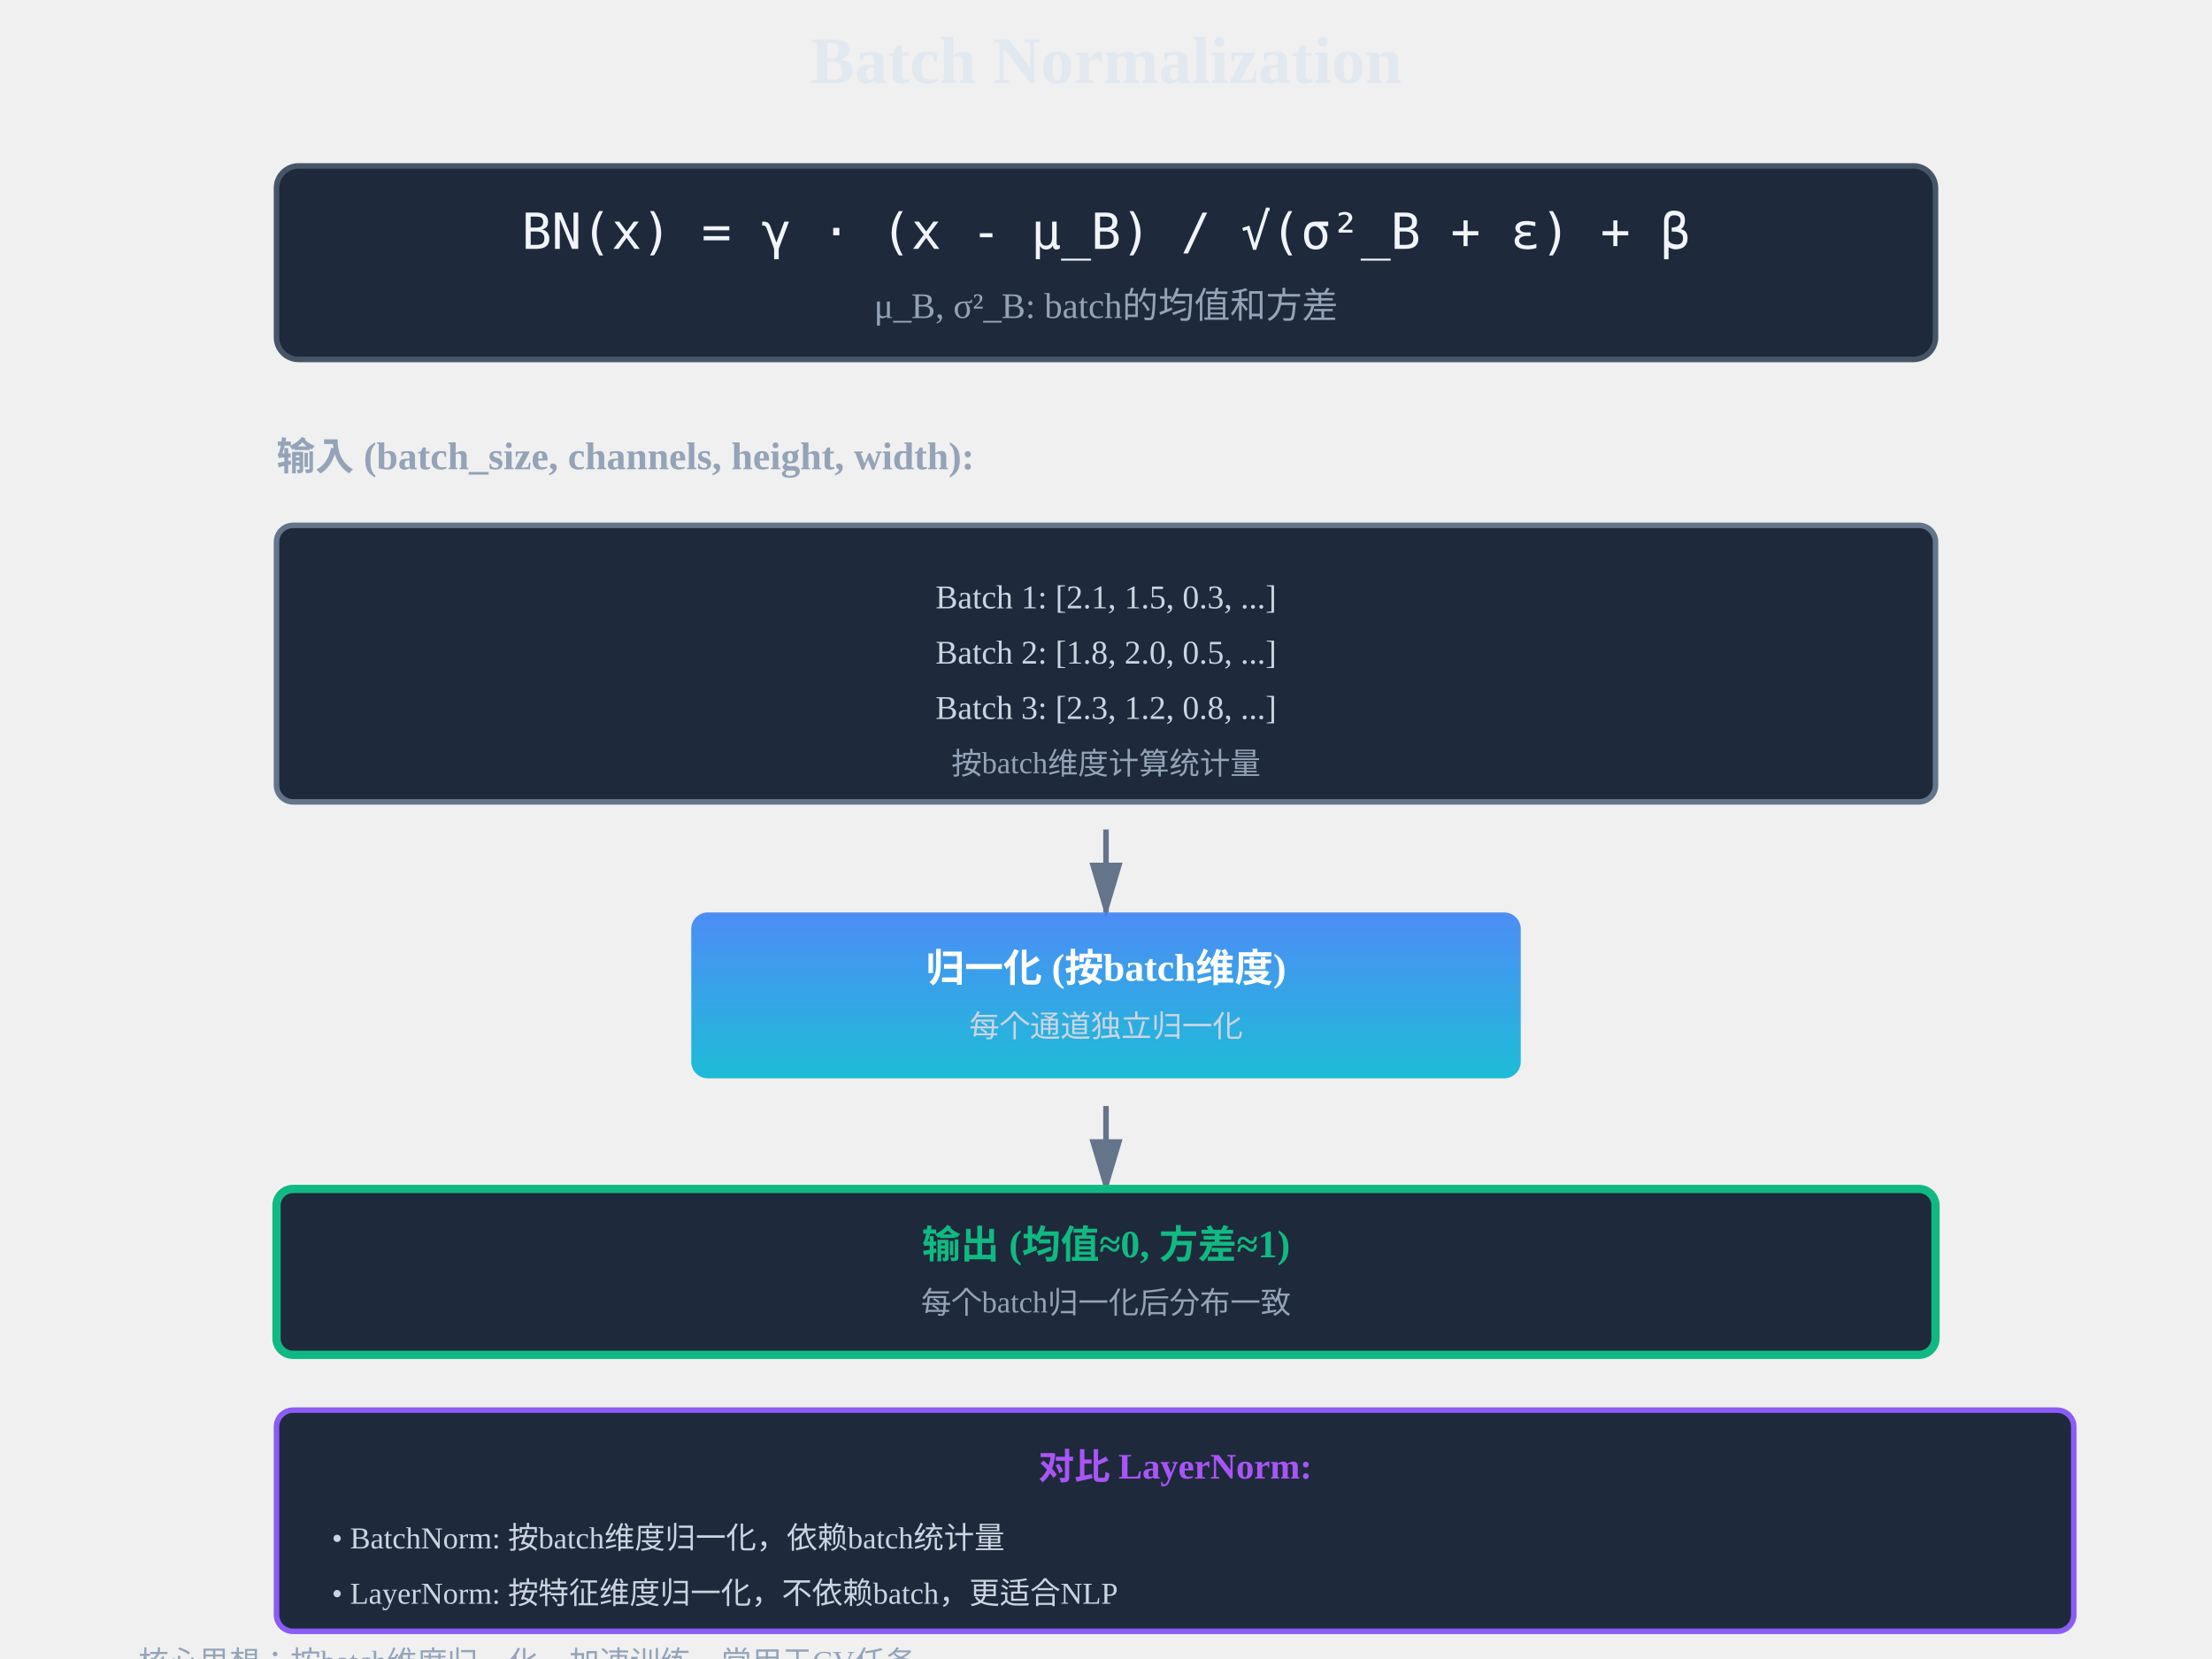
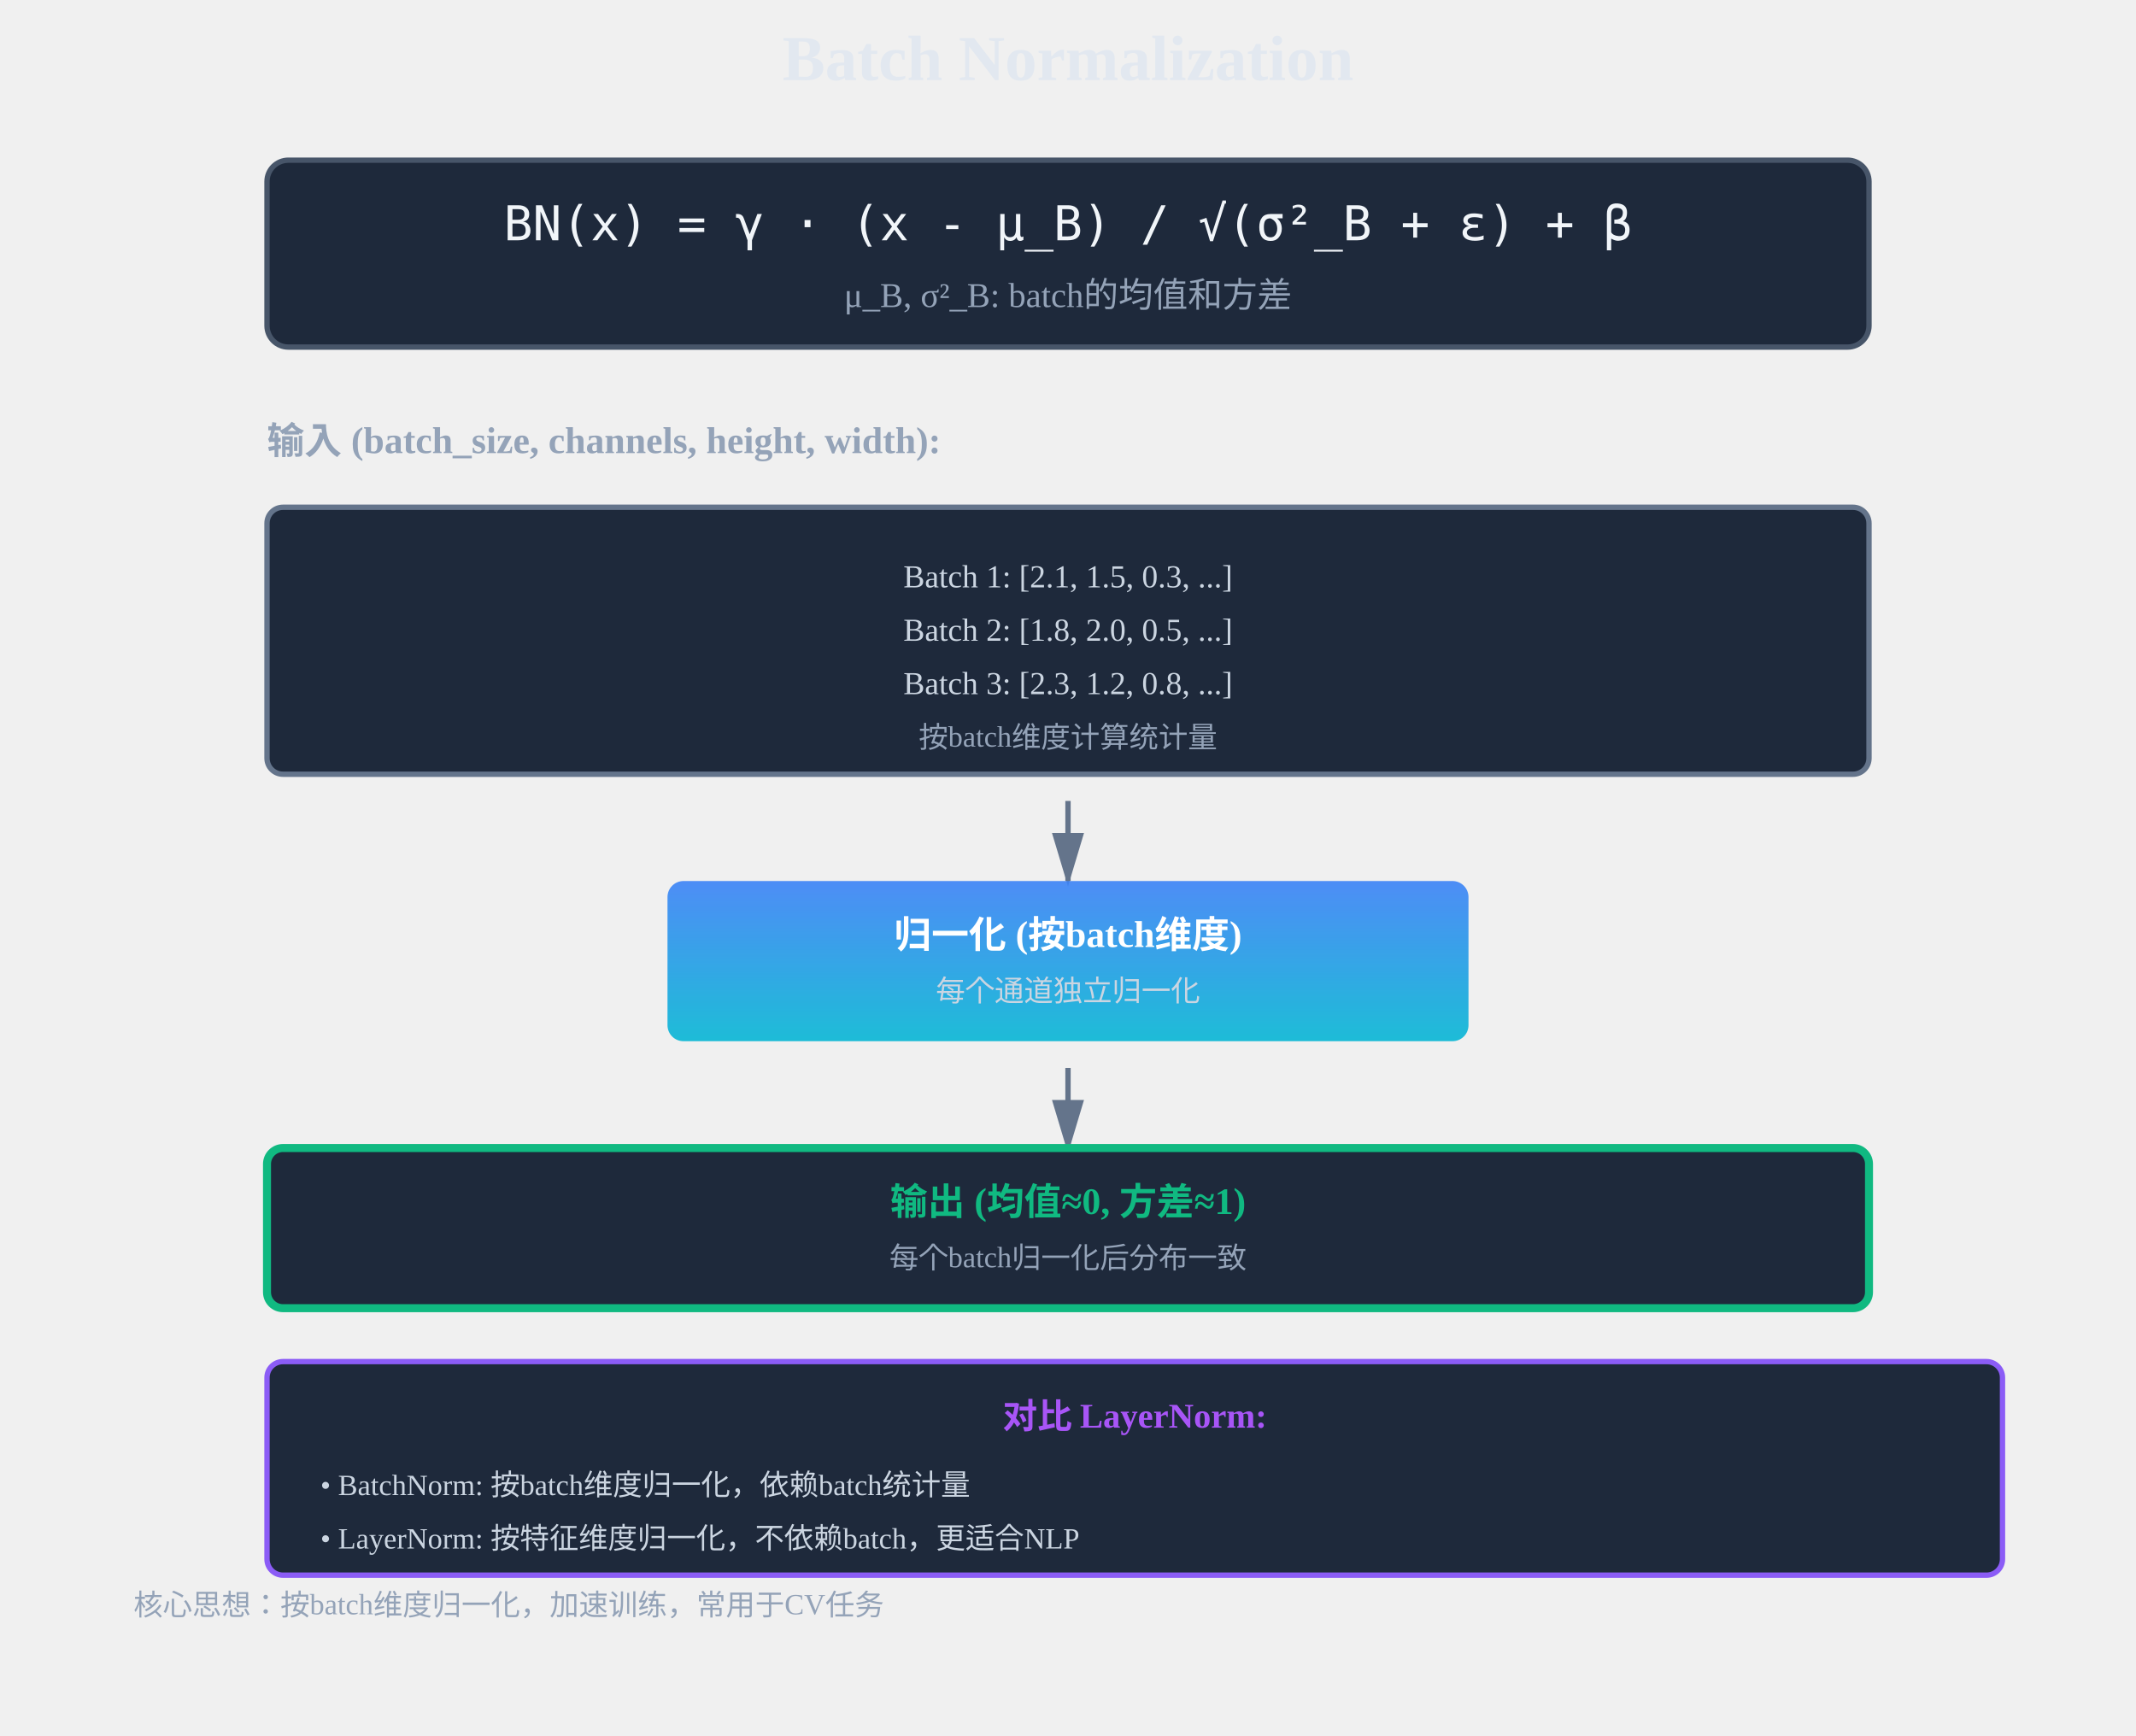
- <svg xmlns="http://www.w3.org/2000/svg" viewBox="0 0 800 600" class="w-full h-auto">
+ <svg xmlns="http://www.w3.org/2000/svg" viewBox="0 0 800 650" class="w-full h-auto">
  <defs>
    <linearGradient id="batchnormGrad" x1="0%" y1="0%" x2="0%" y2="100%">
      <stop offset="0%" style="stop-color:#3b82f6;stop-opacity:1" />
      <stop offset="100%" style="stop-color:#06b6d4;stop-opacity:1" />
    </linearGradient>
  </defs>
  <text x="400" y="30" text-anchor="middle" fill="#e2e8f0" font-size="24" font-weight="bold">Batch Normalization</text>
  <g data-code-line="1,2,3">
    <rect x="100" y="60" width="600" height="70" rx="8" fill="#1e293b" stroke="#475569" stroke-width="2" />
    <text x="400" y="90" text-anchor="middle" fill="#f1f5f9" font-size="18" font-family="monospace">BN(x) = γ · (x - μ_B) / √(σ²_B + ε) + β</text>
    <text x="400" y="115" text-anchor="middle" fill="#94a3b8" font-size="13">μ_B, σ²_B: batch的均值和方差</text>
  </g>
  <g data-code-line="4,5,6">
    <text x="100" y="170" fill="#94a3b8" font-size="14" font-weight="bold">输入 (batch_size, channels, height, width):</text>
    <rect x="100" y="190" width="600" height="100" rx="6" fill="#1e293b" stroke="#64748b" stroke-width="2" />
    <text x="400" y="220" text-anchor="middle" fill="#cbd5e1" font-size="12">Batch 1: [2.1, 1.5, 0.3, ...]</text>
    <text x="400" y="240" text-anchor="middle" fill="#cbd5e1" font-size="12">Batch 2: [1.8, 2.0, 0.5, ...]</text>
    <text x="400" y="260" text-anchor="middle" fill="#cbd5e1" font-size="12">Batch 3: [2.3, 1.2, 0.8, ...]</text>
    <text x="400" y="280" text-anchor="middle" fill="#94a3b8" font-size="11">按batch维度计算统计量</text>
  </g>
  <g data-code-line="7,8,9">
    <path d="M 400 300 L 400 330" stroke="#64748b" stroke-width="2" marker-end="url(#arrow)" />
    <rect x="250" y="330" width="300" height="60" rx="6" fill="url(#batchnormGrad)" opacity="0.9" />
    <text x="400" y="355" text-anchor="middle" fill="#ffffff" font-size="14" font-weight="bold">归一化 (按batch维度)</text>
    <text x="400" y="375" text-anchor="middle" fill="#cbd5e1" font-size="11">每个通道独立归一化</text>
  </g>
  <g data-code-line="10,11">
    <path d="M 400 400 L 400 430" stroke="#64748b" stroke-width="2" marker-end="url(#arrow)" />
    <rect x="100" y="430" width="600" height="60" rx="6" fill="#1e293b" stroke="#10b981" stroke-width="3" />
    <text x="400" y="455" text-anchor="middle" fill="#10b981" font-size="14" font-weight="bold">输出 (均值≈0, 方差≈1)</text>
    <text x="400" y="475" text-anchor="middle" fill="#94a3b8" font-size="11">每个batch归一化后分布一致</text>
  </g>
  <g data-code-line="12,13,14">
    <rect x="100" y="510" width="650" height="80" rx="6" fill="#1e293b" stroke="#8b5cf6" stroke-width="2" />
    <text x="425" y="535" text-anchor="middle" fill="#a855f7" font-size="13" font-weight="bold">对比 LayerNorm:</text>
    <text x="120" y="560" fill="#cbd5e1" font-size="11">• BatchNorm: 按batch维度归一化，依赖batch统计量</text>
    <text x="120" y="580" fill="#cbd5e1" font-size="11">• LayerNorm: 按特征维度归一化，不依赖batch，更适合NLP</text>
  </g>
  <g transform="translate(50, 605)">
    <text x="0" y="0" fill="#94a3b8" font-size="11">核心思想：按batch维度归一化，加速训练，常用于CV任务</text>
  </g>
  <defs>
    <marker id="arrow" markerWidth="10" markerHeight="10" refX="9" refY="3" orient="auto">
      <polygon points="0 0, 10 3, 0 6" fill="#64748b" />
    </marker>
  </defs>
</svg>
